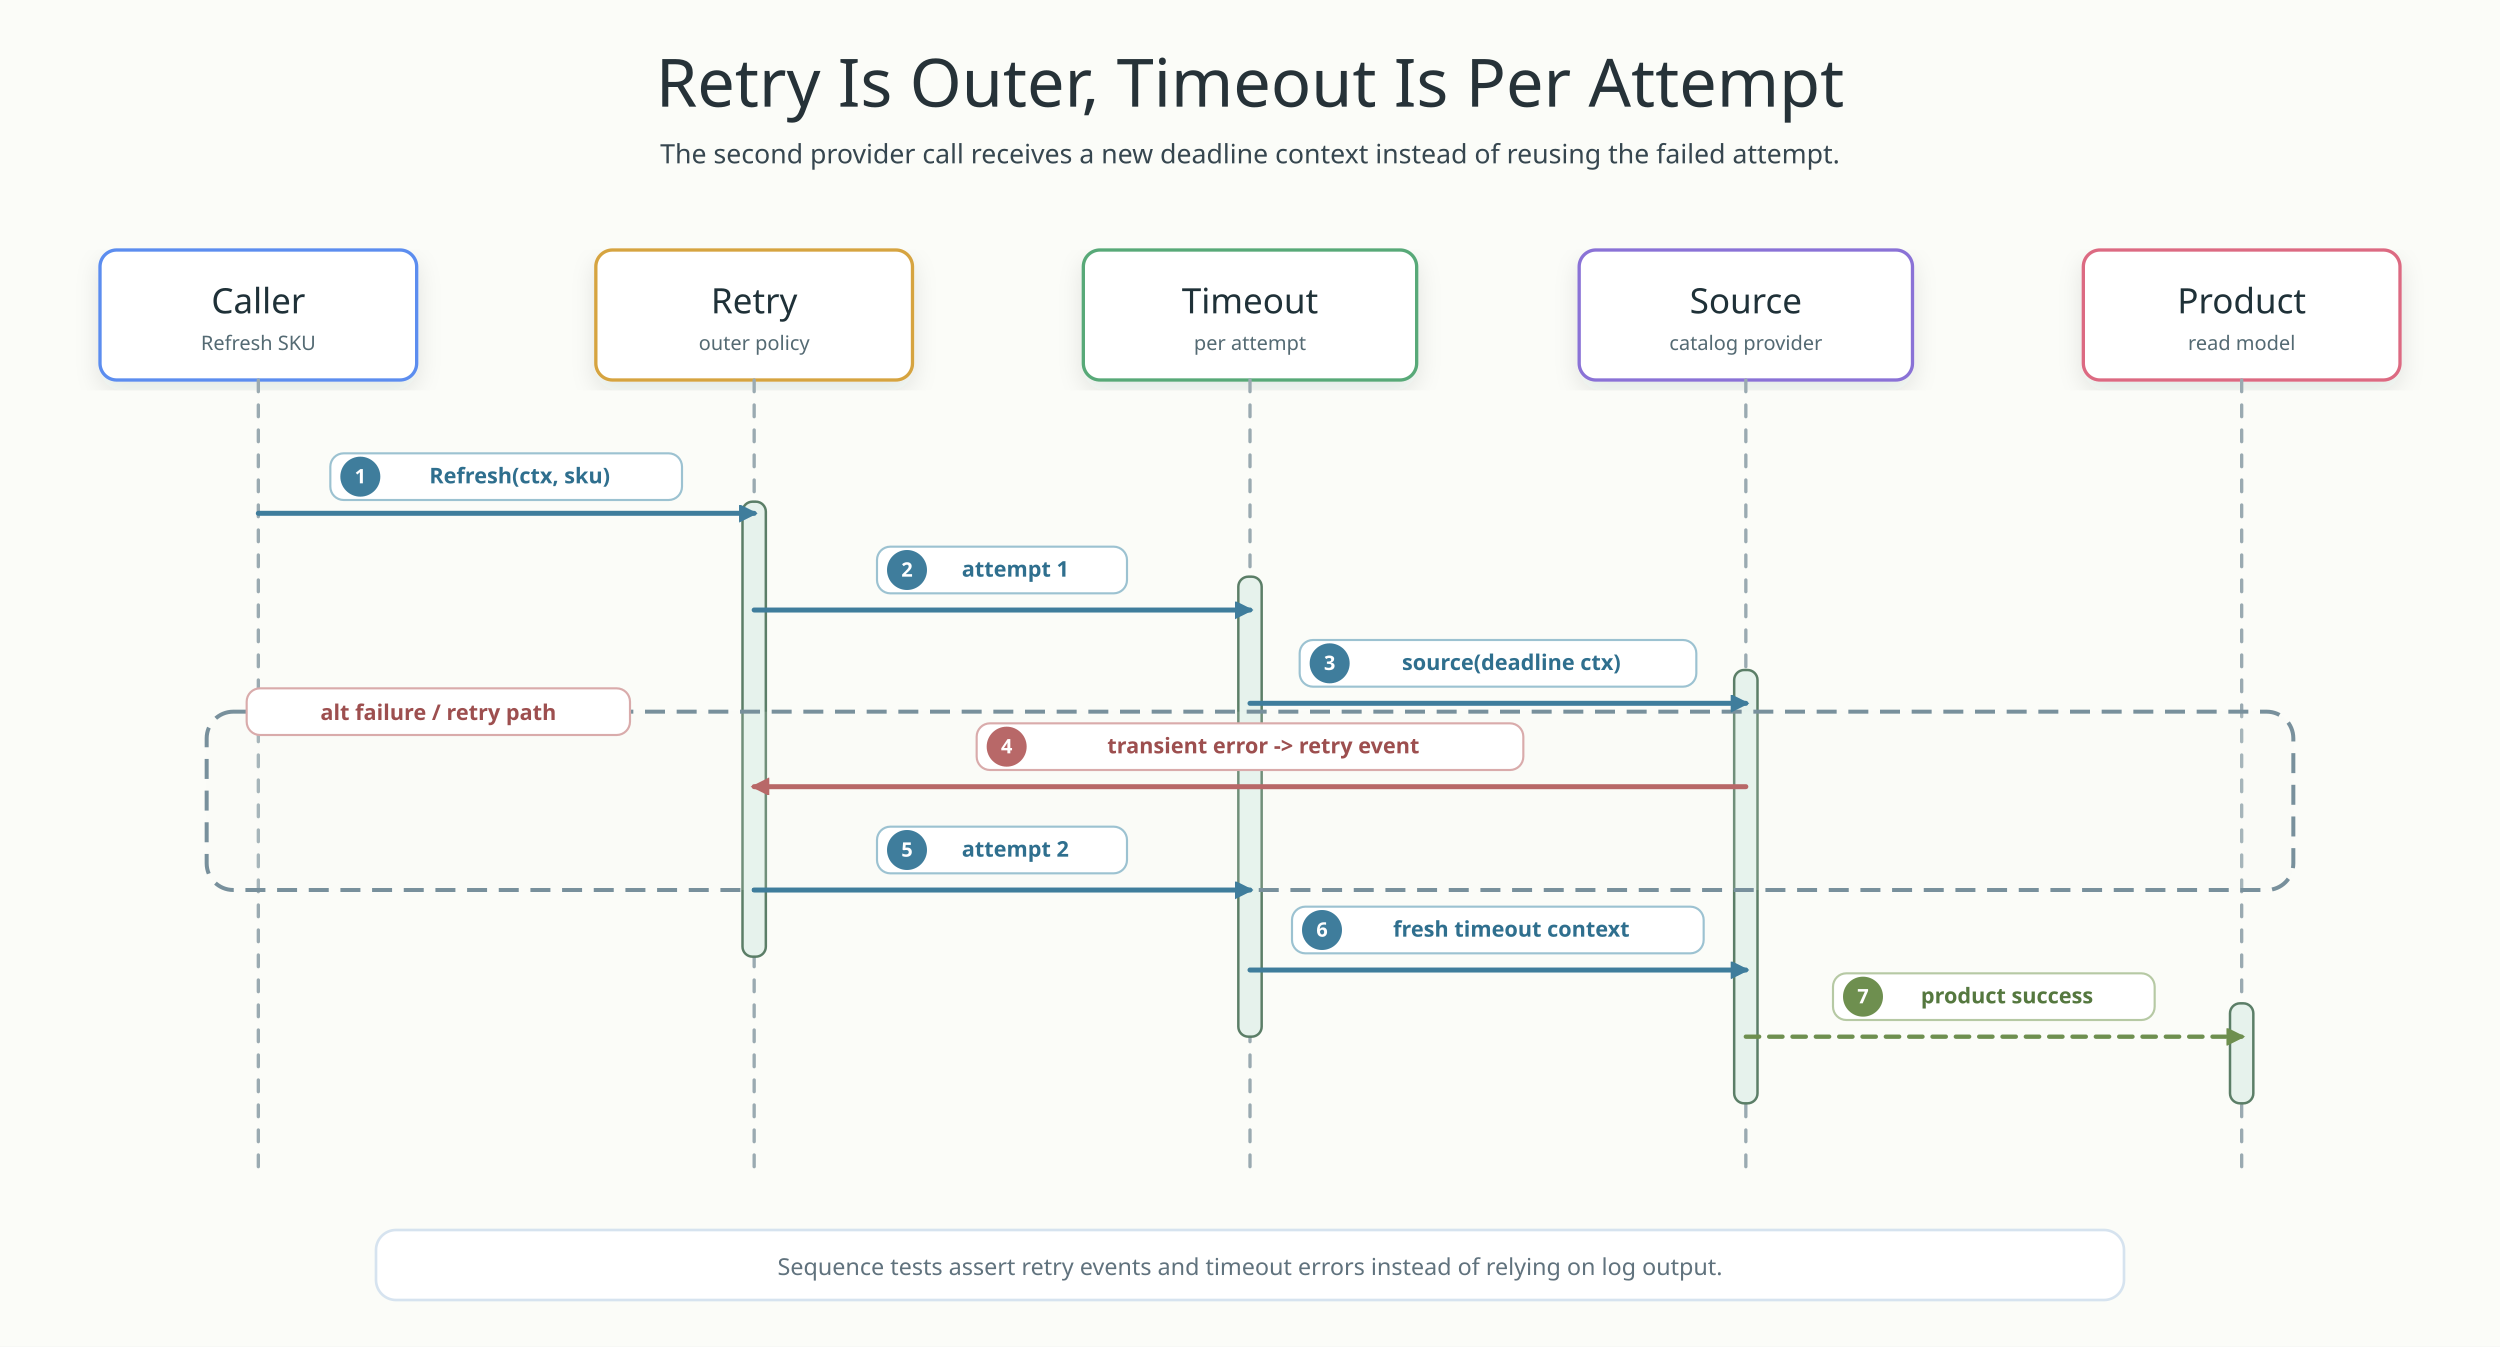
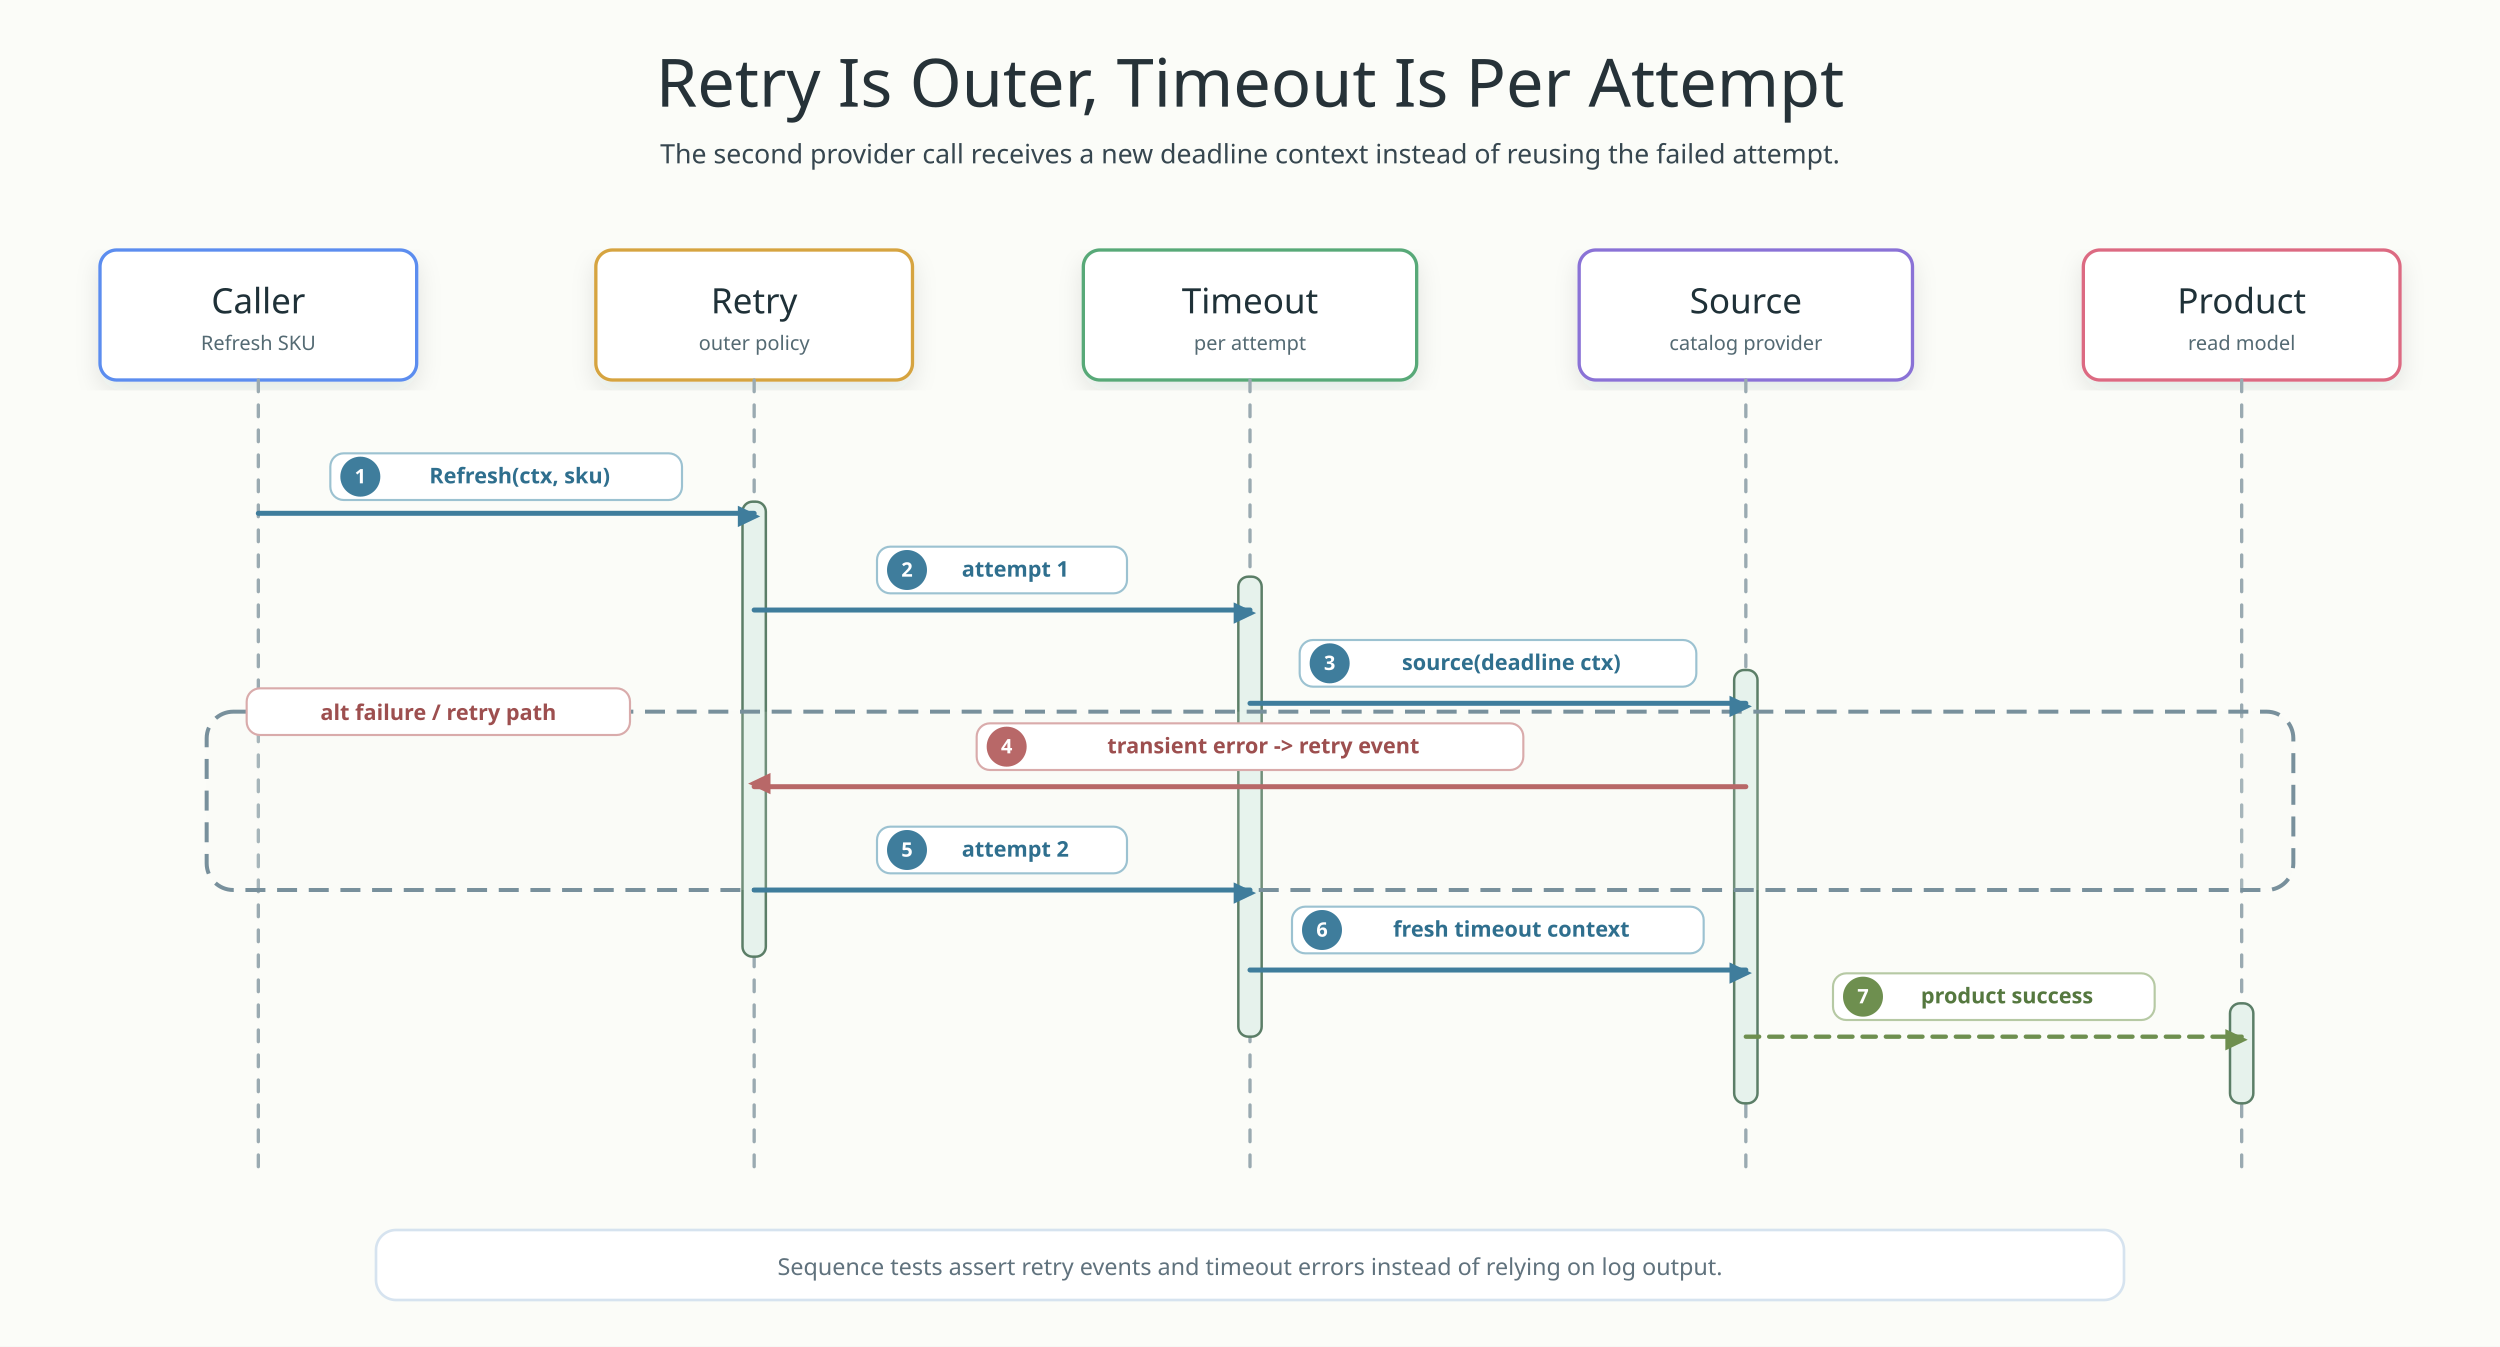
<svg xmlns="http://www.w3.org/2000/svg" width="1500" height="808" viewBox="-60 0 1500 808" role="img" aria-labelledby="title desc">
  <defs>
    <filter id="shadow" x="-8%" y="-8%" width="116%" height="116%">
      <feDropShadow dx="0" dy="6" stdDeviation="7" flood-color="#203040" flood-opacity="0.10" />
    </filter>
-     <marker id="arrow-call" markerWidth="13" markerHeight="13" refX="9" refY="5" orient="auto" markerUnits="userSpaceOnUse">
-       <polygon points="0,0 10,5 0,10" fill="#3F7D9C" stroke="#3F7D9C" stroke-dasharray="none" style="stroke-dasharray:none" />
+     <marker id="arrow-call" markerWidth="16" markerHeight="16" refX="9" refY="5" orient="auto" markerUnits="userSpaceOnUse" viewBox="0 0 13 13" data-role="sequence" data-tip-direction="positive-x">
+       <path d="M 1.04 1.3 L 11.96 6.5 L 1.04 11.7 Z" fill="#3F7D9C" stroke="#3F7D9C" stroke-width="0" stroke-dasharray="none" />
    </marker>
-     <marker id="arrow-return" markerWidth="13" markerHeight="13" refX="9" refY="5" orient="auto" markerUnits="userSpaceOnUse">
-       <polygon points="0,0 10,5 0,10" fill="#6E8F4F" stroke="#6E8F4F" stroke-dasharray="none" style="stroke-dasharray:none" />
+     <marker id="arrow-return" markerWidth="16" markerHeight="16" refX="9" refY="5" orient="auto" markerUnits="userSpaceOnUse" viewBox="0 0 13 13" data-role="sequence" data-tip-direction="positive-x">
+       <path d="M 1.04 1.3 L 11.96 6.5 L 1.04 11.7 Z" fill="#6E8F4F" stroke="#6E8F4F" stroke-width="0" stroke-dasharray="none" />
    </marker>
-     <marker id="arrow-async" markerWidth="13" markerHeight="13" refX="9" refY="5" orient="auto" markerUnits="userSpaceOnUse">
-       <polygon points="0,0 10,5 0,10" fill="#755BC6" stroke="#755BC6" stroke-dasharray="none" style="stroke-dasharray:none" />
+     <marker id="arrow-async" markerWidth="16" markerHeight="16" refX="9" refY="5" orient="auto" markerUnits="userSpaceOnUse" viewBox="0 0 13 13" data-role="sequence" data-tip-direction="positive-x">
+       <path d="M 1.04 1.3 L 11.96 6.5 L 1.04 11.7 Z" fill="#755BC6" stroke="#755BC6" stroke-width="0" stroke-dasharray="none" />
    </marker>
-     <marker id="arrow-fail" markerWidth="13" markerHeight="13" refX="9" refY="5" orient="auto" markerUnits="userSpaceOnUse">
-       <polygon points="0,0 10,5 0,10" fill="#B86868" stroke="#B86868" stroke-dasharray="none" style="stroke-dasharray:none" />
+     <marker id="arrow-fail" markerWidth="16" markerHeight="16" refX="9" refY="5" orient="auto" markerUnits="userSpaceOnUse" viewBox="0 0 13 13" data-role="sequence" data-tip-direction="positive-x">
+       <path d="M 1.04 1.3 L 11.96 6.5 L 1.04 11.7 Z" fill="#B86868" stroke="#B86868" stroke-width="0" stroke-dasharray="none" />
    </marker>
    <style>
      @font-face { font-family: 'Architects Daughter'; src: url('file:///Users/debop/Library/Fonts/ArchitectsDaughter-Regular.ttf') format('truetype'); }
      @font-face { font-family: 'Comic Mono'; src: url('file:///Users/debop/Library/Fonts/ComicMono.ttf') format('truetype'); }
      .canvas{fill:#fbfcf8}.title{font-family:'Architects Daughter';font-size:40px;fill:#263238}.subtitle,.detail,.footer{font-family:'Comic Mono';fill:#36464f}.subtitle{font-size:16px}.footer{font-size:14px;fill:#60727d}.cardTitle{font-family:'Architects Daughter';font-size:21px;fill:#1f3138}.role{font-family:'Comic Mono';font-size:12px;fill:#546a73}.card{fill:#ffffff;stroke-width:2;filter:url(#shadow)}.lifeline{stroke:#9aaab1;stroke-width:2;stroke-dasharray:7 8;stroke-linecap:round}.activation{fill:#e6f2ec;stroke:#5b7e67;stroke-width:1.5}.call,.return,.async,.fail{fill:none;stroke-width:3;stroke-linecap:round;stroke-linejoin:round}.call{stroke:#3F7D9C;marker-end:url(#arrow-call)}.return{stroke:#6E8F4F;stroke-width:2.6;stroke-dasharray:8 6;marker-end:url(#arrow-return)}.async{stroke:#755BC6;marker-end:url(#arrow-async)}.fail{stroke:#B86868;marker-end:url(#arrow-fail)}.alt{fill:#eef7f0;fill-opacity:.14;stroke:#78909c;stroke-width:2.4;stroke-dasharray:12 7}.label{fill:#ffffff;stroke:#d7e0e4;stroke-width:1.3}.callLabel{stroke:#9cc2d1}.returnLabel{stroke:#b6c9a4}.asyncLabel{stroke:#b8a9d5}.failLabel{stroke:#d9abab}.badgeText,.msg{font-family:'Comic Mono';font-size:12px;font-weight:700}.msg{font-size:13px}.callText{fill:#2f6f8e}.returnText{fill:#55783F}.asyncText{fill:#674b91}.failText{fill:#9d4f4f}
    </style>
  </defs>
  <rect class="canvas" x="-60" y="0" width="1500" height="808" />
  <text class="title" x="690" y="64" text-anchor="middle">Retry Is Outer, Timeout Is Per Attempt</text>
  <text class="subtitle" x="690" y="98" text-anchor="middle">The second provider call receives a new deadline context instead of reusing the failed attempt.</text>
  <g id="participant-1">
    <rect class="card" x="0" y="150" width="190" height="78" rx="10" fill="#E8F3FF" stroke="#5B8DEF" />
    <text class="cardTitle" x="95" y="188" text-anchor="middle">Caller</text>
    <text class="role" x="95" y="210" text-anchor="middle">Refresh SKU</text>
    <line class="lifeline" x1="95" y1="228" x2="95" y2="700" />
  </g>
  <g id="participant-2">
    <rect class="card" x="297.5" y="150" width="190" height="78" rx="10" fill="#FFF3D9" stroke="#D6A441" />
    <text class="cardTitle" x="392.5" y="188" text-anchor="middle">Retry</text>
    <text class="role" x="392.5" y="210" text-anchor="middle">outer policy</text>
    <line class="lifeline" x1="392.5" y1="228" x2="392.5" y2="700" />
  </g>
  <g id="participant-3">
    <rect class="card" x="590" y="150" width="200" height="78" rx="10" fill="#EAF7EF" stroke="#58A978" />
    <text class="cardTitle" x="690" y="188" text-anchor="middle">Timeout</text>
    <text class="role" x="690" y="210" text-anchor="middle">per attempt</text>
    <line class="lifeline" x1="690" y1="228" x2="690" y2="700" />
  </g>
  <g id="participant-4">
    <rect class="card" x="887.5" y="150" width="200" height="78" rx="10" fill="#F1ECFF" stroke="#8A72D6" />
    <text class="cardTitle" x="987.5" y="188" text-anchor="middle">Source</text>
    <text class="role" x="987.5" y="210" text-anchor="middle">catalog provider</text>
    <line class="lifeline" x1="987.5" y1="228" x2="987.5" y2="700" />
  </g>
  <g id="participant-5">
    <rect class="card" x="1190" y="150" width="190" height="78" rx="10" fill="#FDECEF" stroke="#DC6B82" />
    <text class="cardTitle" x="1285" y="188" text-anchor="middle">Product</text>
    <text class="role" x="1285" y="210" text-anchor="middle">read model</text>
    <line class="lifeline" x1="1285" y1="228" x2="1285" y2="700" />
  </g>
  <rect class="activation" x="385.5" y="301" width="14" height="273" rx="6" />
  <rect class="activation" x="683" y="346" width="14" height="276" rx="6" />
  <rect class="activation" x="980.5" y="402" width="14" height="260" rx="6" />
  <rect class="activation" x="1278" y="602" width="14" height="60" rx="6" />
  <rect class="alt" x="64" y="427" width="1252" height="107" rx="16" />
  <rect class="label failLabel" x="88" y="413" width="230" height="28" rx="8" />
  <text class="msg failText" x="203" y="432" text-anchor="middle">alt failure / retry path</text>
  <g id="message-1">
    <rect class="label callLabel" x="138.2" y="272" width="211" height="28" rx="8" />
    <circle cx="156.2" cy="286" r="12" fill="#3F7D9C" />
    <text class="badgeText" x="156.2" y="290" text-anchor="middle" fill="#fff">1</text>
    <text class="msg callText" x="251.8" y="290" text-anchor="middle">Refresh(ctx, sku)</text>
    <path class="call" d="M 95 308 H 392.5" />
  </g>
  <g id="message-2">
    <rect class="label callLabel" x="466.2" y="328" width="150" height="28" rx="8" />
    <circle cx="484.2" cy="342" r="12" fill="#3F7D9C" />
    <text class="badgeText" x="484.2" y="346" text-anchor="middle" fill="#fff">2</text>
    <text class="msg callText" x="549.2" y="346" text-anchor="middle">attempt 1</text>
    <path class="call" d="M 392.5 366 H 690" />
  </g>
  <g id="message-3">
    <rect class="label callLabel" x="719.8" y="384" width="238" height="28" rx="8" />
    <circle cx="737.8" cy="398" r="12" fill="#3F7D9C" />
    <text class="badgeText" x="737.8" y="402" text-anchor="middle" fill="#fff">3</text>
    <text class="msg callText" x="846.8" y="402" text-anchor="middle">source(deadline ctx)</text>
    <path class="call" d="M 690 422 H 987.5" />
  </g>
  <g id="message-4">
    <rect class="label failLabel" x="526" y="434" width="328" height="28" rx="8" />
    <circle cx="544" cy="448" r="12" fill="#B86868" />
    <text class="badgeText" x="544" y="452" text-anchor="middle" fill="#fff">4</text>
    <text class="msg failText" x="698" y="452" text-anchor="middle">transient error -&gt; retry event</text>
    <path class="fail" d="M 987.5 472 H 392.5" />
  </g>
  <g id="message-5">
    <rect class="label callLabel" x="466.2" y="496" width="150" height="28" rx="8" />
    <circle cx="484.2" cy="510" r="12" fill="#3F7D9C" />
    <text class="badgeText" x="484.2" y="514" text-anchor="middle" fill="#fff">5</text>
    <text class="msg callText" x="549.2" y="514" text-anchor="middle">attempt 2</text>
    <path class="call" d="M 392.5 534 H 690" />
  </g>
  <g id="message-6">
    <rect class="label callLabel" x="715.2" y="544" width="247" height="28" rx="8" />
    <circle cx="733.2" cy="558" r="12" fill="#3F7D9C" />
    <text class="badgeText" x="733.2" y="562" text-anchor="middle" fill="#fff">6</text>
    <text class="msg callText" x="846.8" y="562" text-anchor="middle">fresh timeout context</text>
    <path class="call" d="M 690 582 H 987.5" />
  </g>
  <g id="message-7">
    <rect class="label returnLabel" x="1039.8" y="584" width="193" height="28" rx="8" />
    <circle cx="1057.8" cy="598" r="12" fill="#6E8F4F" />
    <text class="badgeText" x="1057.8" y="602" text-anchor="middle" fill="#fff">7</text>
    <text class="msg returnText" x="1144.2" y="602" text-anchor="middle">product success</text>
    <path class="return" d="M 987.5 622 H 1285" />
  </g>
  <g>
    <rect x="165.6" y="738" width="1048.8" height="42" rx="12" fill="#ffffff" stroke="#D6E3EF" stroke-width="1.6" />
    <text class="footer" x="690" y="765" text-anchor="middle">Sequence tests assert retry events and timeout errors instead of relying on log output.</text>
  </g>
</svg>
